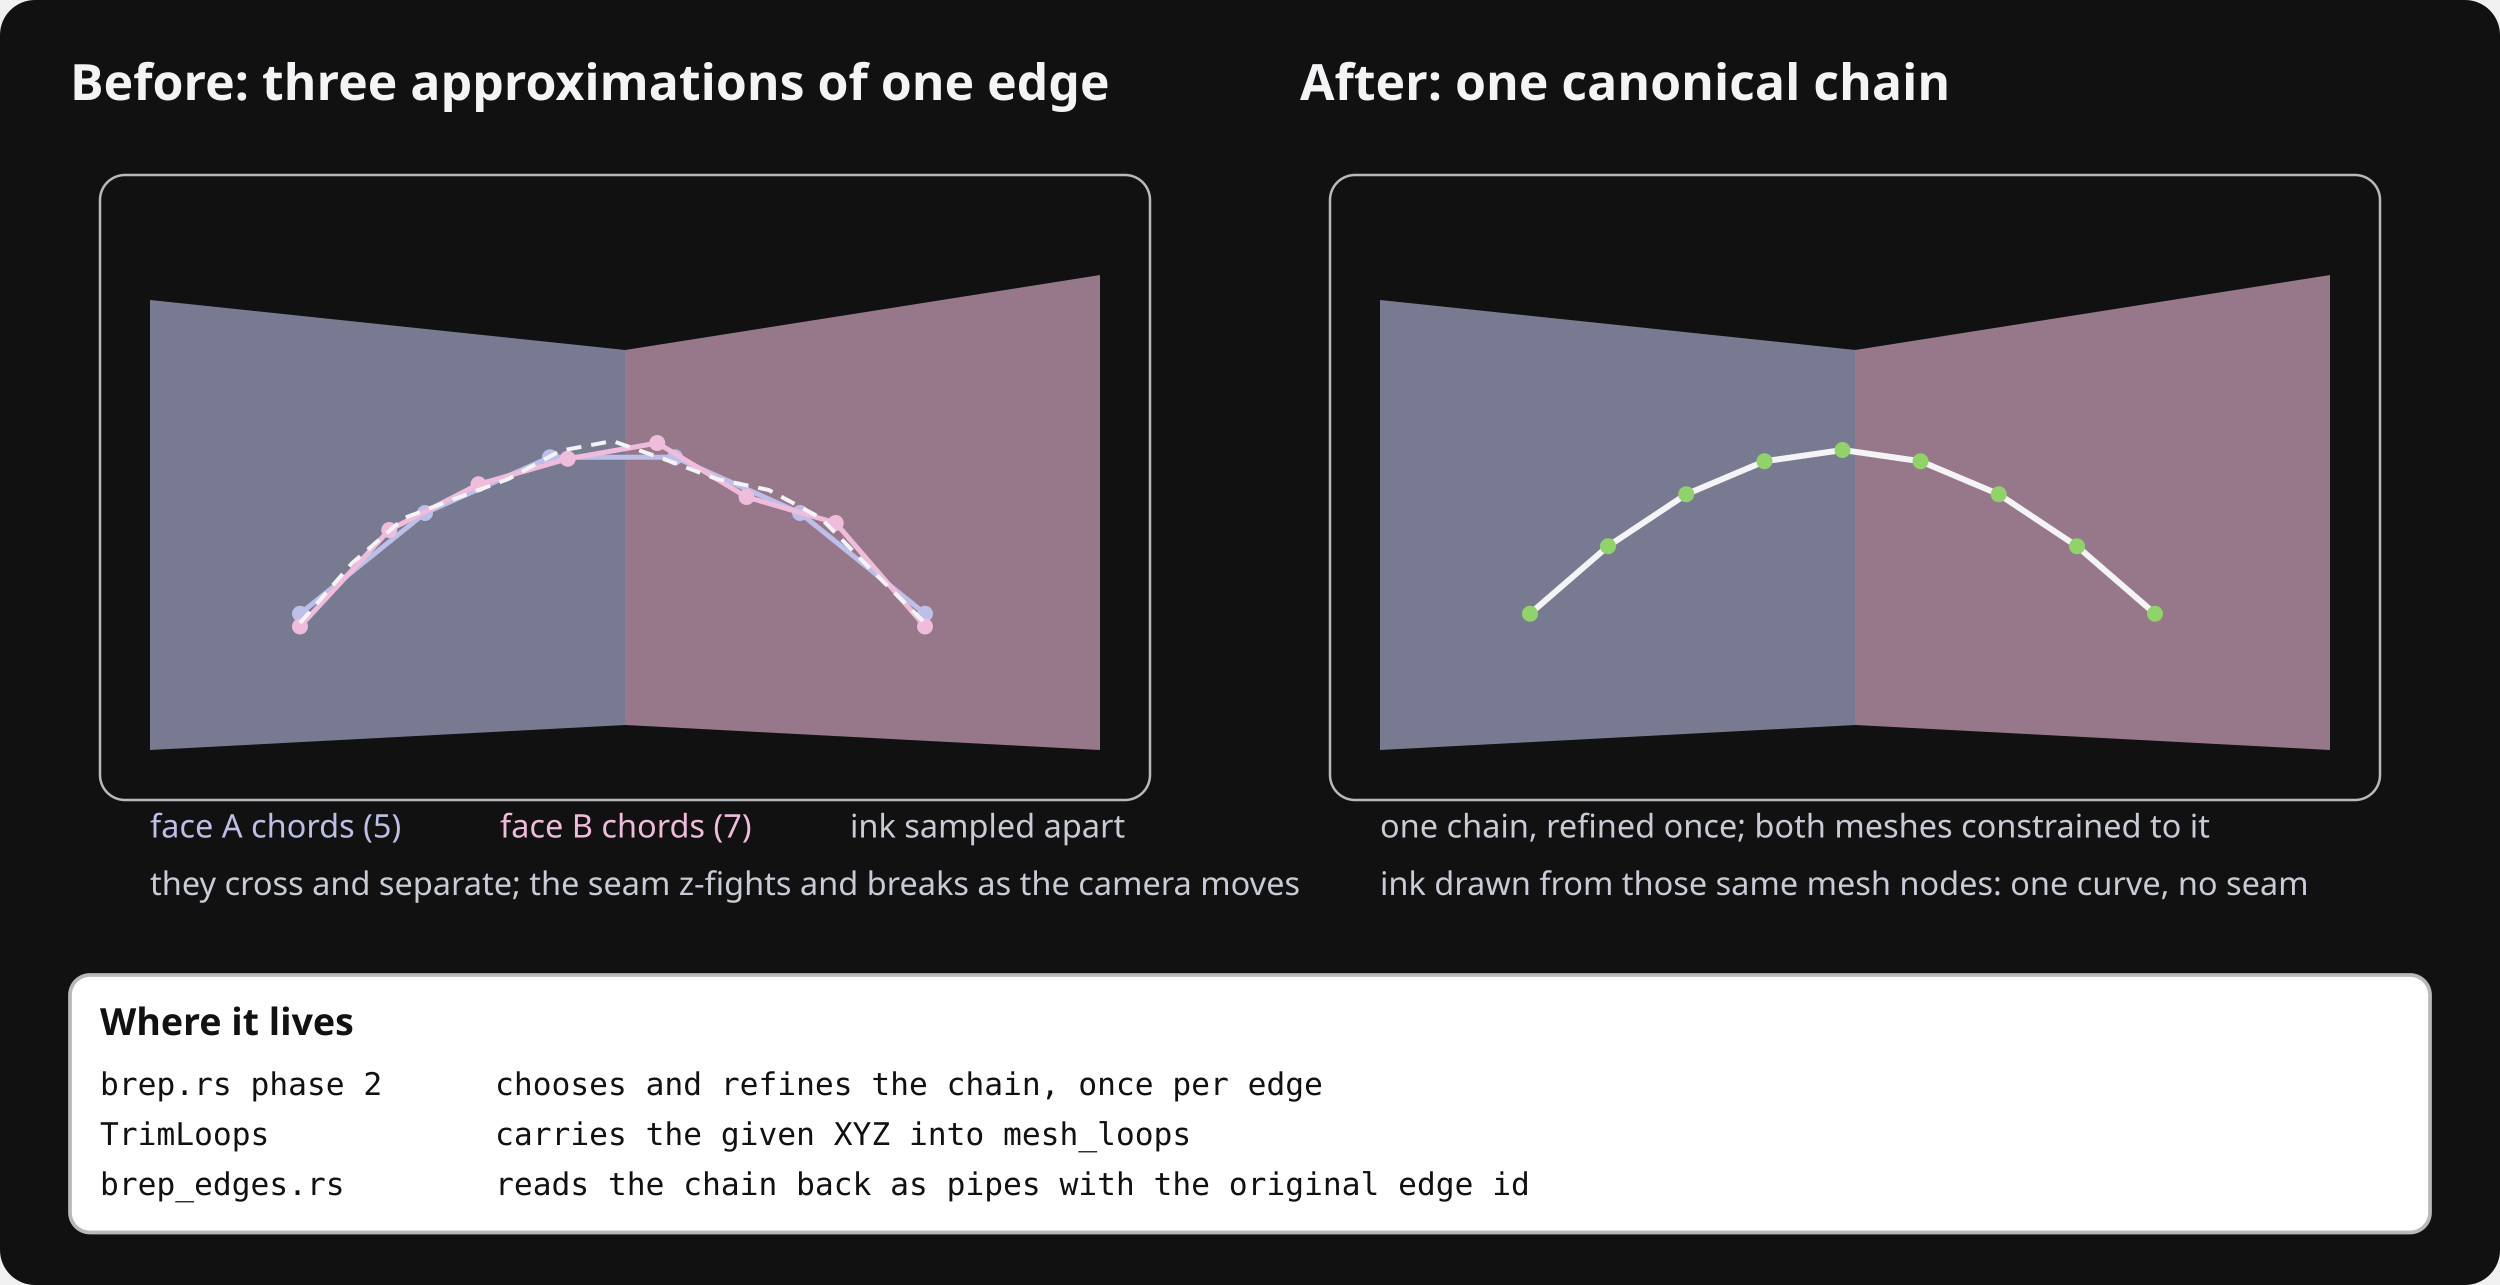
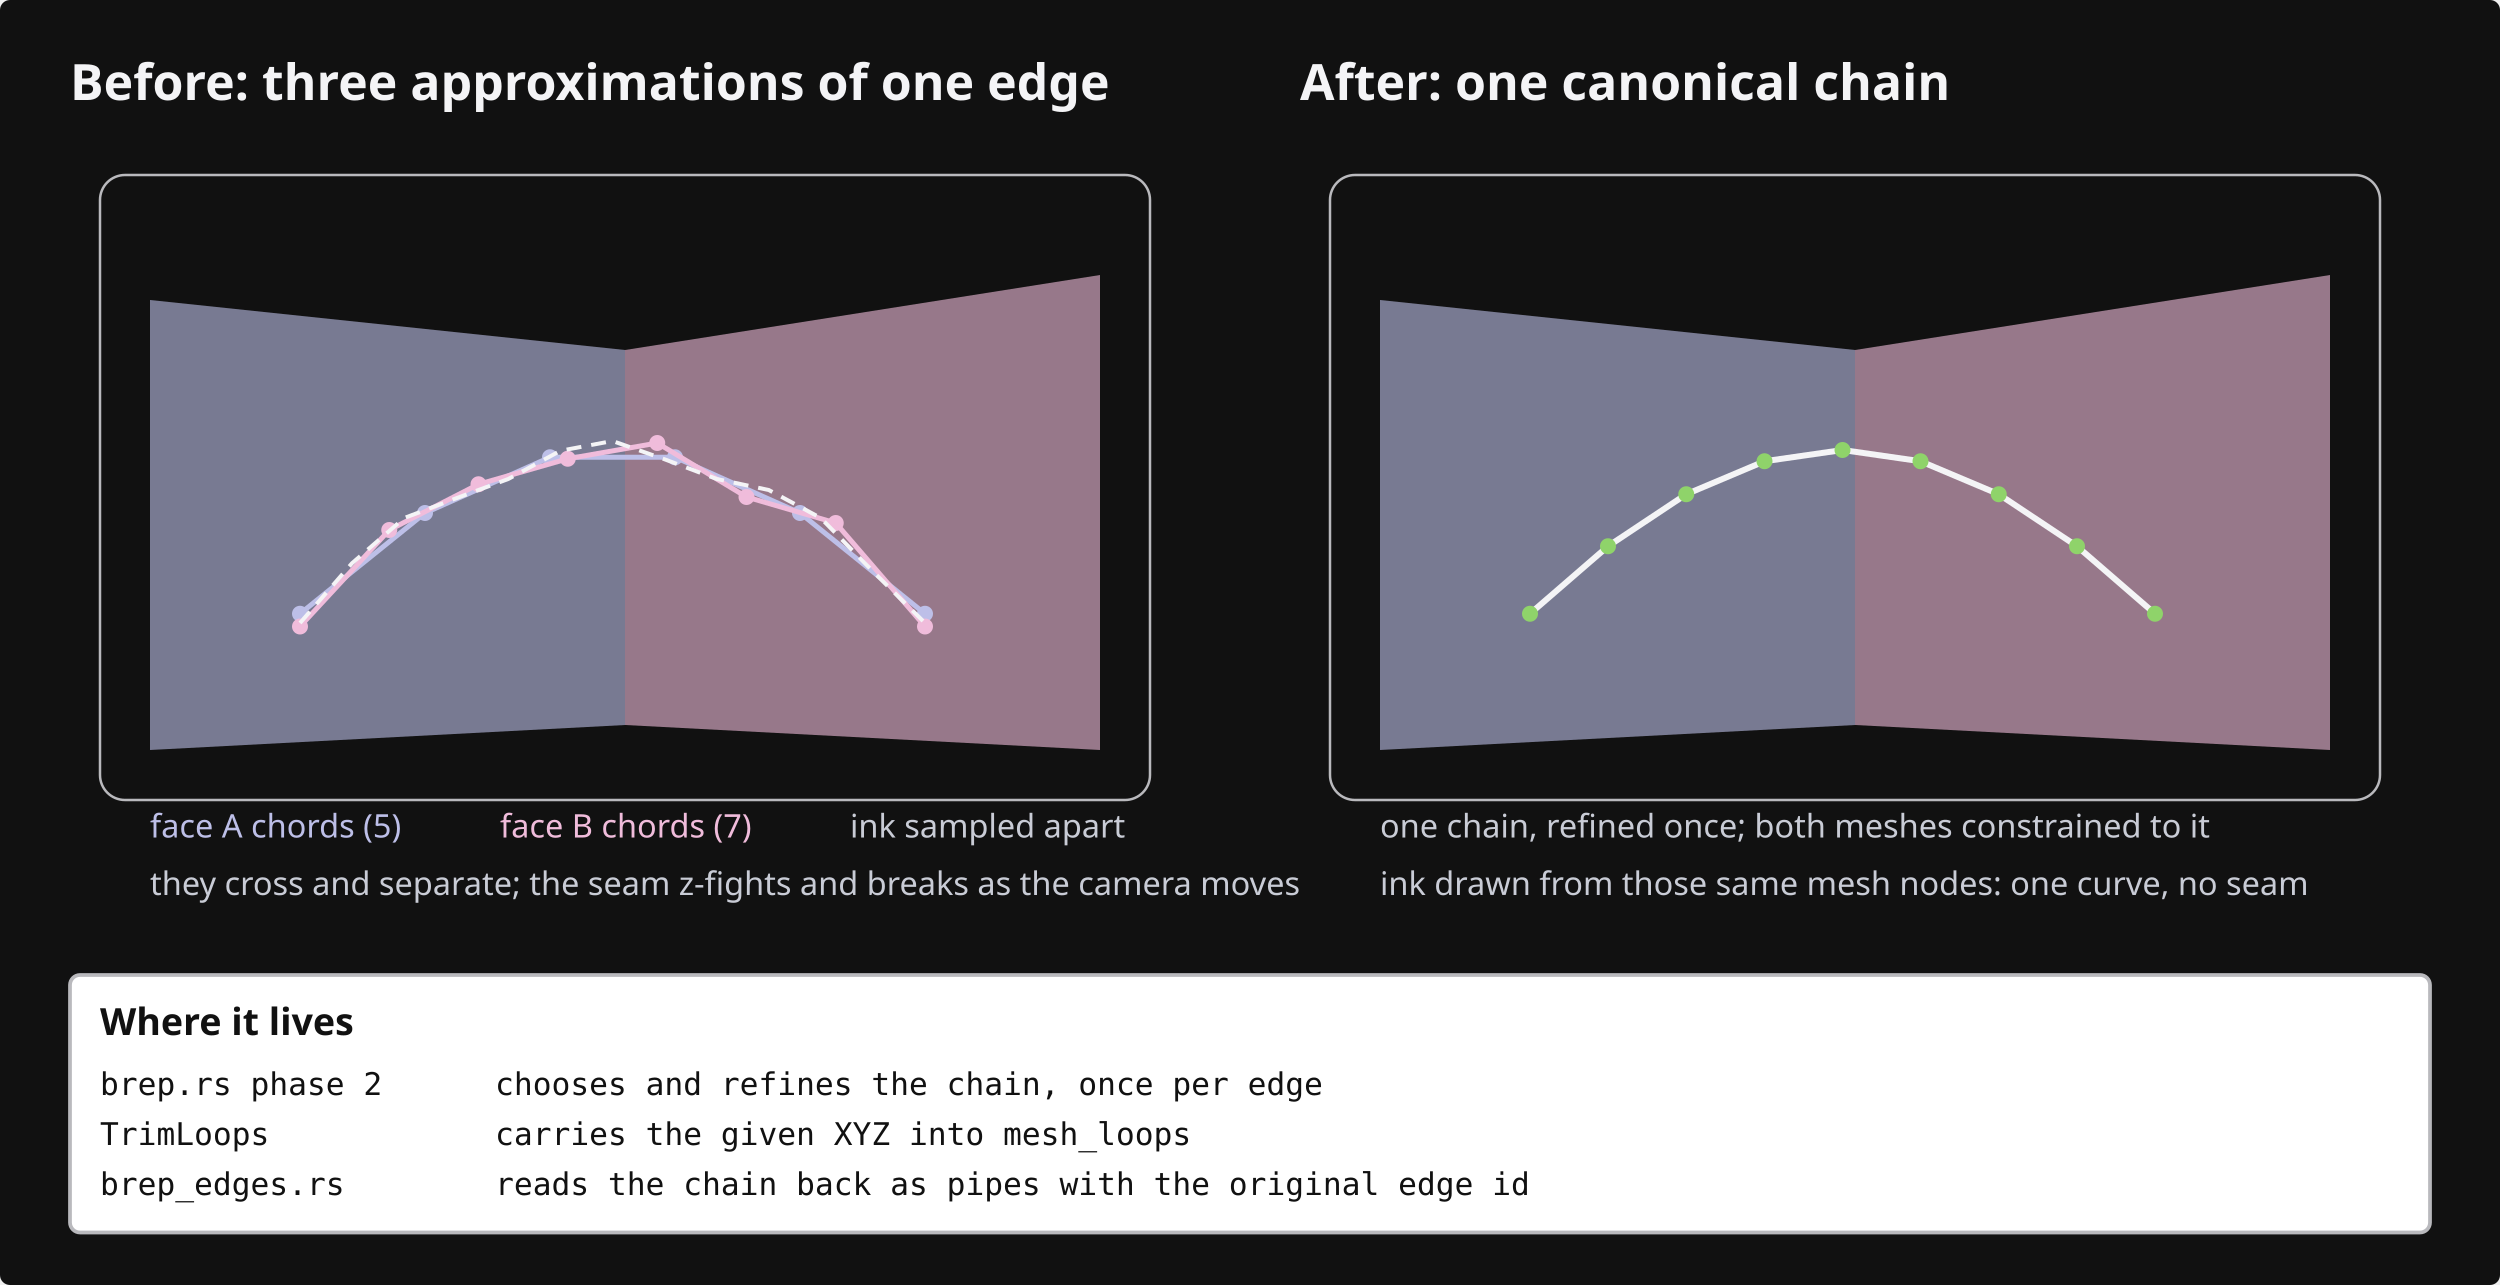
<svg xmlns="http://www.w3.org/2000/svg" viewBox="0 0 1000 514" role="img" aria-labelledby="t d">
  <defs>
    <marker id="a" markerWidth="9" markerHeight="9" refX="7" refY="3" orient="auto">
      <path d="M0,0 L7,3 L0,6" fill="#e4e4e7" />
    </marker>
  </defs>
  <style>text{font-family:system-ui,sans-serif;fill:#f4f4f6;font-size:13px}.h{font-size:20px;font-weight:700}.l{font-size:15px;font-weight:650}.s{font-size:13px;fill:#c9ccd6}.m{font-family:"DejaVu Sans Mono","Liberation Mono",monospace;font-size:12.5px;fill:#f4f4f6}.ar{fill:none;stroke:#e4e4e7;stroke-width:1.6;marker-end:url(#a)}.dash{fill:none;stroke:#e07a26;stroke-width:1.8;stroke-dasharray:7 5}</style>
-   <rect width="100%" height="100%" rx="14" fill="#111111" />
+   <rect width="100%" height="100%" rx="4" fill="#111111" />
  <text class="h" xml:space="preserve" x="28.0" y="40.0" textLength="415.6" lengthAdjust="spacingAndGlyphs">Before: three approximations of one edge</text>
  <rect x="40" y="70" width="420" height="250" rx="10" fill="#111111" stroke="#b9b9bd" stroke-width="1" />
  <polygon points="60,300 60,120 250,140 250,290" fill="#bdbfe8" fill-opacity="0.6" stroke="none" />
  <polygon points="250,140 440,110 440,300 250,290" fill="#f0bcdb" fill-opacity="0.6" stroke="none" />
  <polyline points="120.0,245.5 170.0,205.2 220.0,182.9 270.0,182.9 320.0,205.2 370.0,245.5" fill="none" stroke="#bdbfe8" stroke-width="2" />
  <circle cx="120.0" cy="245.5" r="3.2" fill="#bdbfe8" />
  <circle cx="170.0" cy="205.2" r="3.2" fill="#bdbfe8" />
  <circle cx="220.0" cy="182.9" r="3.2" fill="#bdbfe8" />
  <circle cx="270.0" cy="182.9" r="3.2" fill="#bdbfe8" />
  <circle cx="320.0" cy="205.2" r="3.2" fill="#bdbfe8" />
  <circle cx="370.0" cy="245.5" r="3.2" fill="#bdbfe8" />
  <polyline points="120.0,250.6 155.7,212.0 191.4,193.7 227.1,183.5 262.9,177.2 298.6,198.8 334.3,209.2 370.0,250.6" fill="none" stroke="#f0bcdb" stroke-width="2" />
  <circle cx="120.0" cy="250.6" r="3.2" fill="#f0bcdb" />
  <circle cx="155.7" cy="212.0" r="3.2" fill="#f0bcdb" />
  <circle cx="191.4" cy="193.7" r="3.2" fill="#f0bcdb" />
  <circle cx="227.1" cy="183.5" r="3.2" fill="#f0bcdb" />
  <circle cx="262.9" cy="177.2" r="3.2" fill="#f0bcdb" />
  <circle cx="298.6" cy="198.8" r="3.2" fill="#f0bcdb" />
  <circle cx="334.3" cy="209.2" r="3.2" fill="#f0bcdb" />
  <circle cx="370.0" cy="250.6" r="3.2" fill="#f0bcdb" />
  <polyline points="120.0,249.2 140.8,225.3 161.7,207.2 182.5,199.3 203.3,191.6 224.2,180.3 245.0,176.4 265.8,183.7 286.7,191.6 307.5,196.0 328.3,207.2 349.2,228.6 370.0,249.2" fill="none" stroke="#f4f4f6" stroke-width="1.6" stroke-dasharray="6 4" />
  <text class="s" xml:space="preserve" x="60.0" y="335.0" style="fill:#bdbfe8" textLength="100.4" lengthAdjust="spacingAndGlyphs">face A chords (5)</text>
  <text class="s" xml:space="preserve" x="200.0" y="335.0" style="fill:#f0bcdb" textLength="100.5" lengthAdjust="spacingAndGlyphs">face B chords (7)</text>
  <text class="s" xml:space="preserve" x="340.0" y="335.0" textLength="109.9" lengthAdjust="spacingAndGlyphs">ink sampled apart</text>
  <text class="s" xml:space="preserve" x="60.0" y="358.0" textLength="459.4" lengthAdjust="spacingAndGlyphs">they cross and separate; the seam z-fights and breaks as the camera moves</text>
  <text class="h" xml:space="preserve" x="520.0" y="40.0" textLength="259.9" lengthAdjust="spacingAndGlyphs">After: one canonical chain</text>
  <rect x="532" y="70" width="420" height="250" rx="10" fill="#111111" stroke="#b9b9bd" stroke-width="1" />
  <polygon points="552,300 552,120 742,140 742,290" fill="#bdbfe8" fill-opacity="0.6" stroke="none" />
  <polygon points="742,140 932,110 932,300 742,290" fill="#f0bcdb" fill-opacity="0.6" stroke="none" />
  <polyline points="612.0,245.5 643.2,218.5 674.5,197.7 705.8,184.5 737.0,180.0 768.2,184.5 799.5,197.7 830.8,218.5 862.0,245.5" fill="none" stroke="#f4f4f6" stroke-width="2.4" />
  <circle cx="612.0" cy="245.5" r="3.2" fill="#8fd36a" />
  <circle cx="643.2" cy="218.5" r="3.2" fill="#8fd36a" />
  <circle cx="674.5" cy="197.7" r="3.2" fill="#8fd36a" />
  <circle cx="705.8" cy="184.5" r="3.2" fill="#8fd36a" />
  <circle cx="737.0" cy="180.0" r="3.2" fill="#8fd36a" />
  <circle cx="768.2" cy="184.5" r="3.2" fill="#8fd36a" />
  <circle cx="799.5" cy="197.7" r="3.2" fill="#8fd36a" />
  <circle cx="830.8" cy="218.5" r="3.2" fill="#8fd36a" />
  <circle cx="862.0" cy="245.5" r="3.2" fill="#8fd36a" />
  <text class="s" xml:space="preserve" x="552.0" y="335.0" textLength="331.5" lengthAdjust="spacingAndGlyphs">one chain, refined once; both meshes constrained to it</text>
  <text class="s" xml:space="preserve" x="552.0" y="358.0" textLength="370.9" lengthAdjust="spacingAndGlyphs">ink drawn from those same mesh nodes: one curve, no seam</text>
-   <rect data-box="0" x="28.0" y="390.0" width="944.0" height="103.0" rx="8" fill="#ffffff" stroke="#b9b9bd" stroke-width="1.5" />
+   <rect data-box="0" x="28.0" y="390.0" width="944.0" height="103.0" rx="4" fill="#ffffff" stroke="#b9b9bd" stroke-width="1.5" />
  <text class="l" xml:space="preserve" x="40.0" y="414.0" style="fill:#111111" data-box="0" textLength="101.4" lengthAdjust="spacingAndGlyphs">Where it lives</text>
  <text class="m" xml:space="preserve" x="40.0" y="438.0" style="fill:#111111" data-box="0" textLength="488.7" lengthAdjust="spacingAndGlyphs">brep.rs phase 2      chooses and refines the chain, once per edge</text>
  <text class="m" xml:space="preserve" x="40.0" y="458.0" style="fill:#111111" data-box="0" textLength="436.0" lengthAdjust="spacingAndGlyphs">TrimLoops            carries the given XYZ into mesh_loops</text>
  <text class="m" xml:space="preserve" x="40.0" y="478.0" style="fill:#111111" data-box="0" textLength="571.4" lengthAdjust="spacingAndGlyphs">brep_edges.rs        reads the chain back as pipes with the original edge id</text>
</svg>
